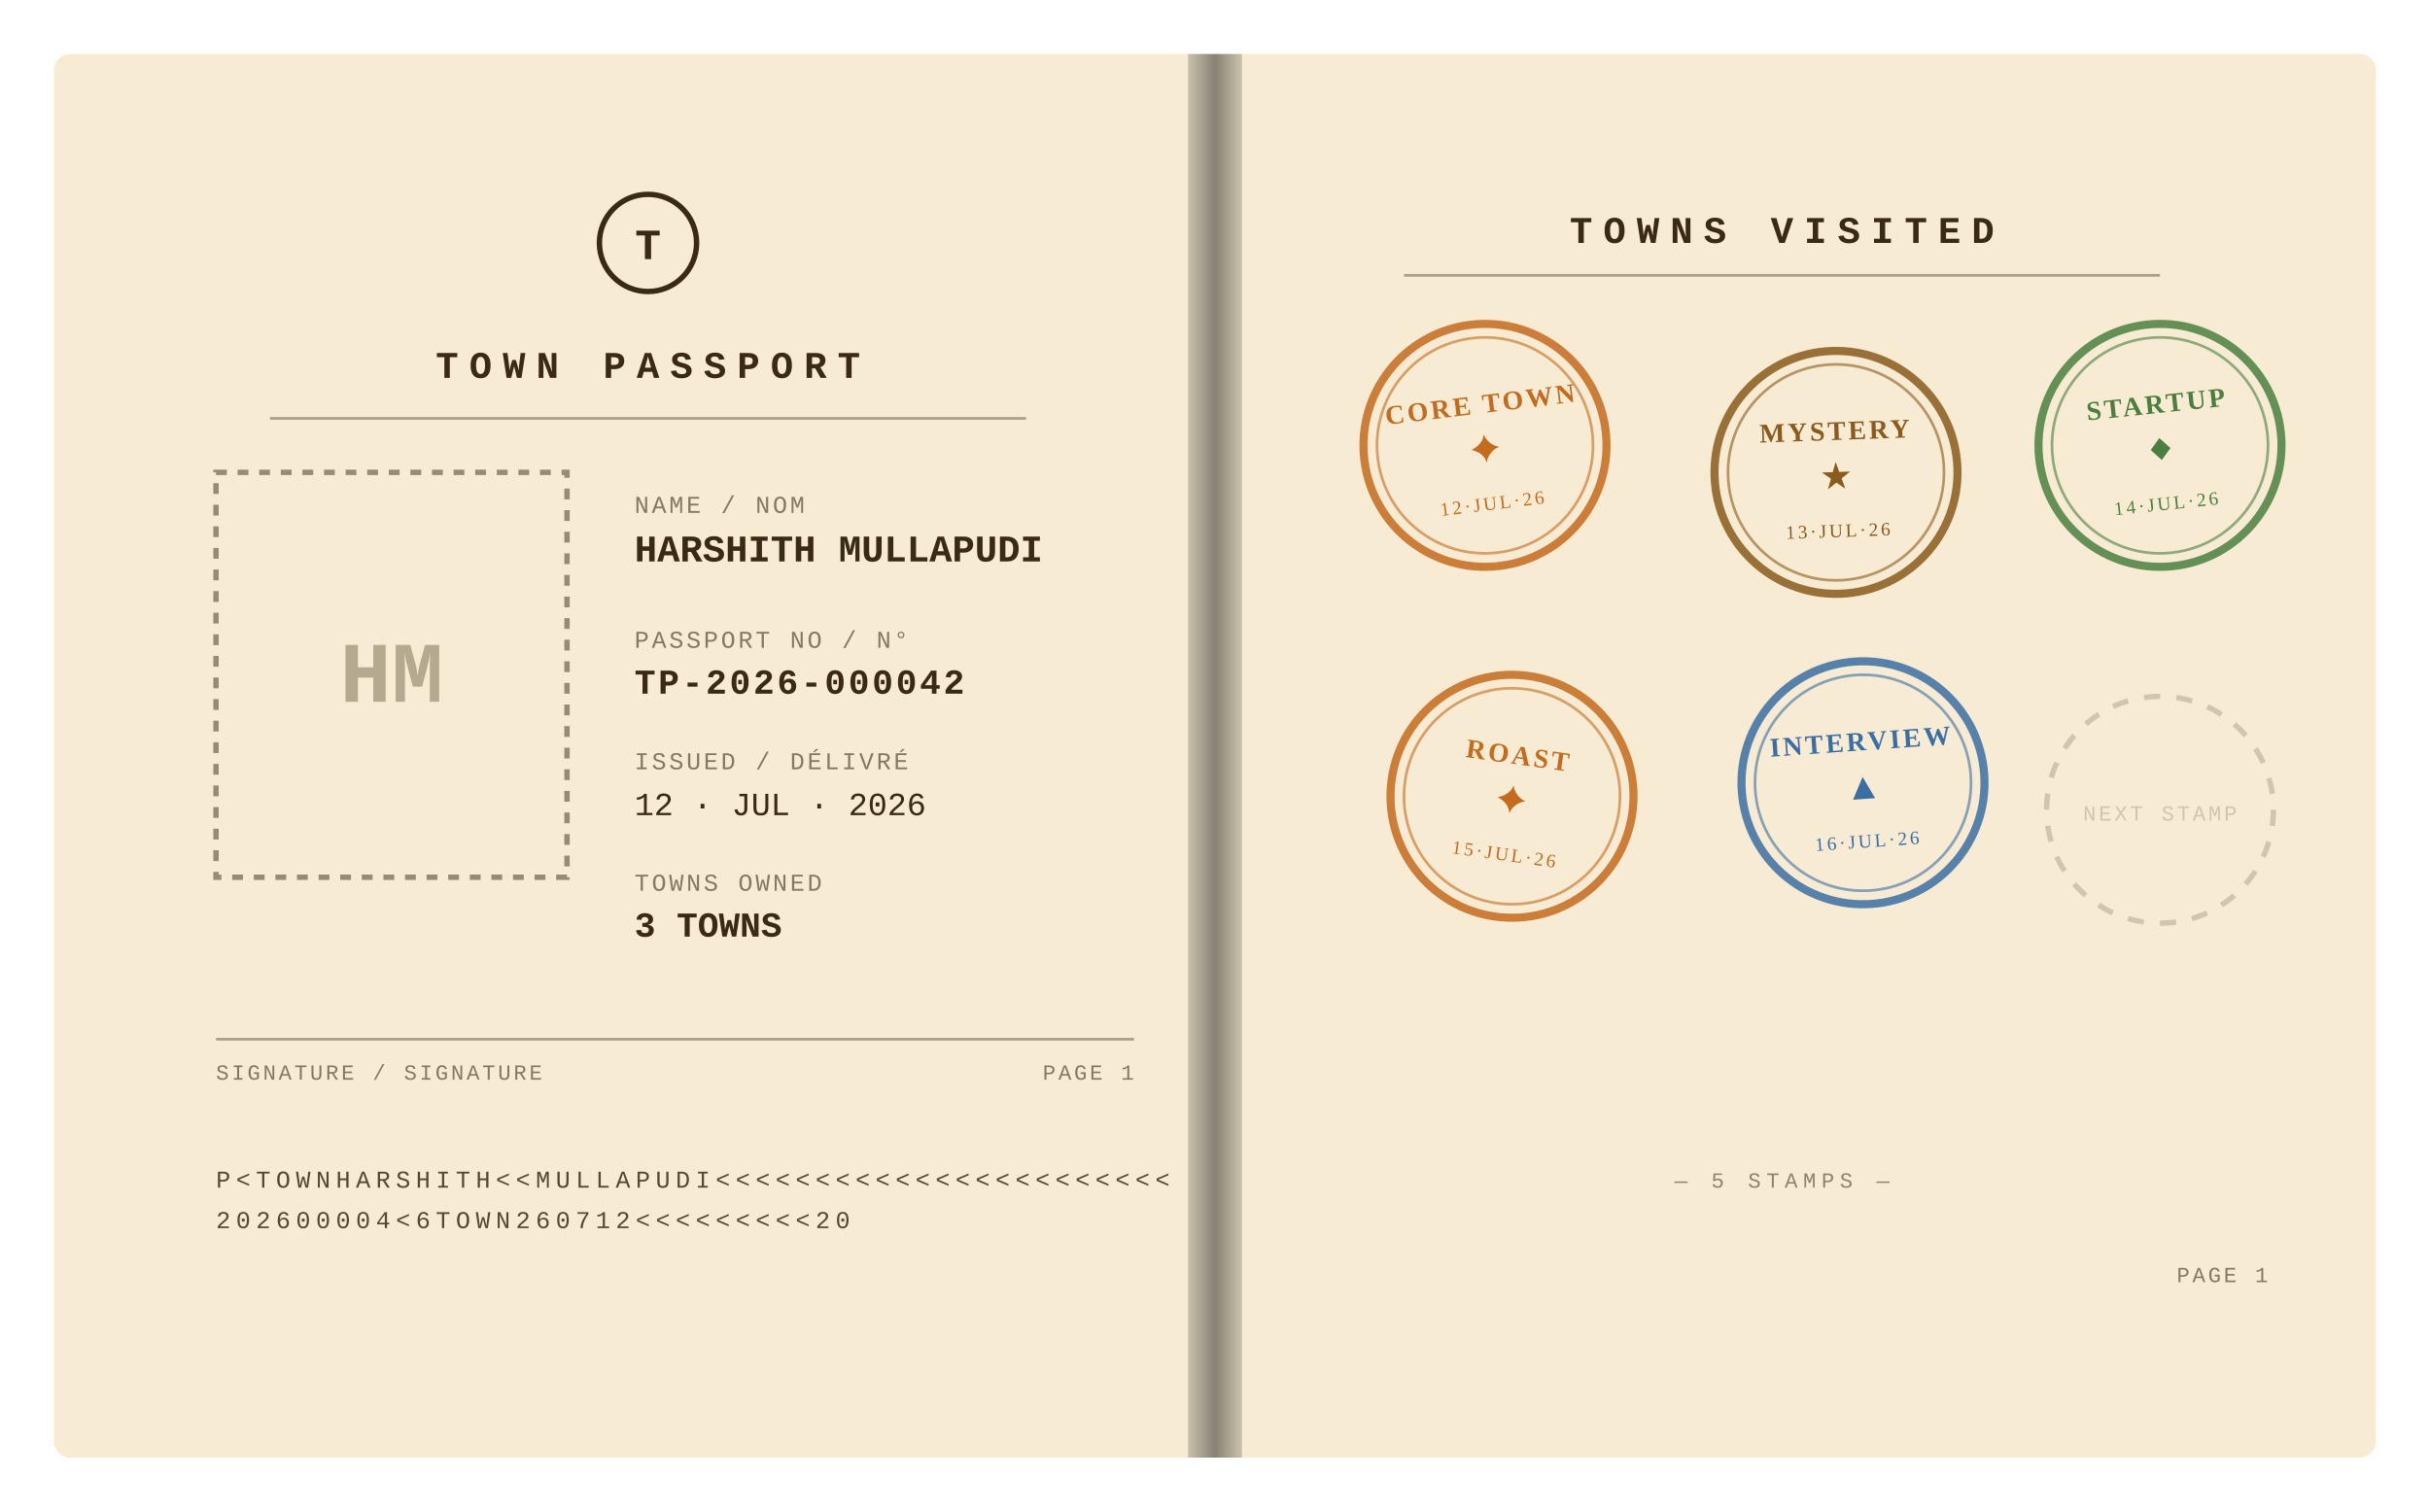
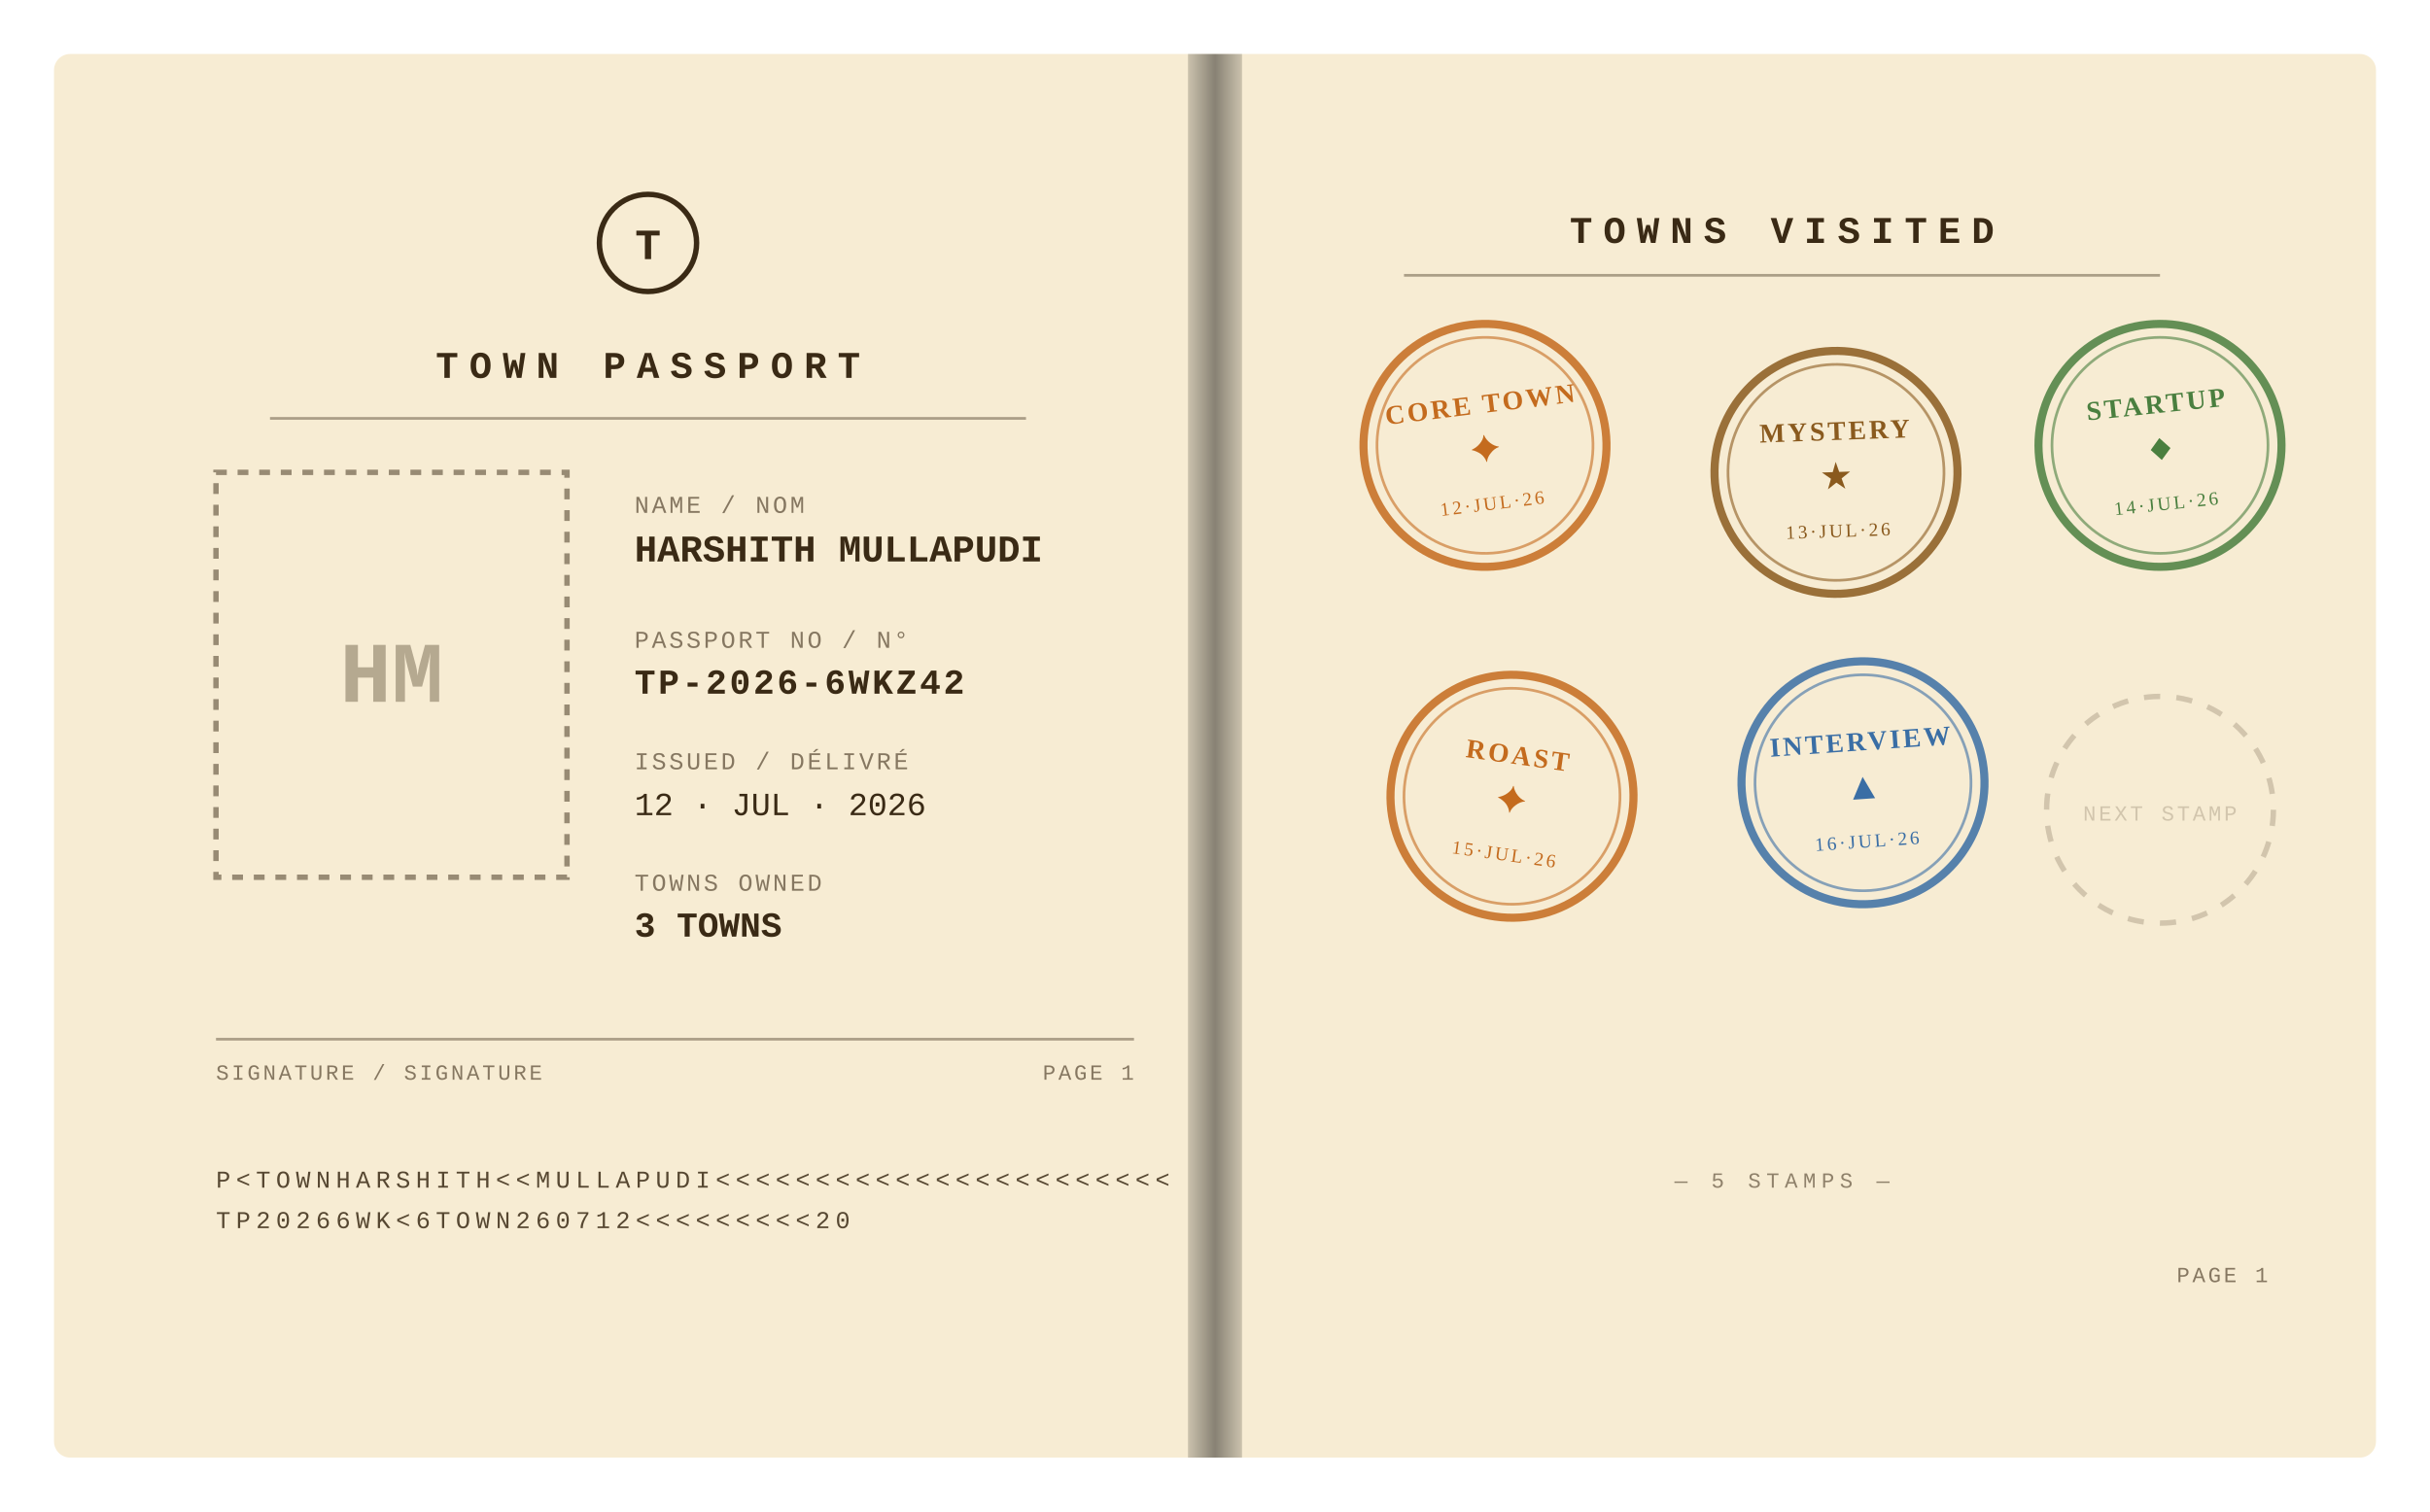
<svg xmlns="http://www.w3.org/2000/svg" viewBox="0 0 900 560">
  <defs>
    <linearGradient id="spine" x1="0" x2="1" y1="0" y2="0">
      <stop offset="0%" stop-color="#000" stop-opacity="0.180" />
      <stop offset="50%" stop-color="#000" stop-opacity="0.45" />
      <stop offset="100%" stop-color="#000" stop-opacity="0.180" />
    </linearGradient>
  </defs>
  <g transform="translate(0, 0)">
    <rect x="20" y="20" width="860" height="520" fill="#f7ecd3" rx="6" />
    <rect x="440" y="20" width="20" height="520" fill="url(#spine)" />
    <g transform="translate(60, 60)" fill="#3a2a15" font-family="'Courier New', Menlo, monospace">
      <circle cx="180" cy="30" r="18" fill="none" stroke="#3a2a15" stroke-width="2" />
      <text x="180" y="36" text-anchor="middle" font-size="16" font-weight="bold">T</text>
      <text x="180" y="80" text-anchor="middle" font-size="14" letter-spacing="4" font-weight="bold">TOWN PASSPORT</text>
      <line x1="40" y1="95" x2="320" y2="95" stroke="#3a2a15" stroke-width="1" opacity="0.4" />
      <rect x="20" y="115" width="130" height="150" fill="none" stroke="#3a2a15" stroke-width="2" stroke-dasharray="4 4" opacity="0.5" />
      <text x="85" y="200" text-anchor="middle" font-size="32" font-weight="bold" opacity="0.35">HM</text>
      <g font-size="9">
        <text x="175" y="130" opacity="0.6" letter-spacing="1">NAME / NOM</text>
        <text x="175" y="148" font-size="14" font-weight="bold">HARSHITH MULLAPUDI</text>
        <text x="175" y="180" opacity="0.6" letter-spacing="1">PASSPORT NO / N°</text>
-         <text x="175" y="197" font-size="13" font-weight="bold" letter-spacing="1">TP-2026-000042</text>
+         <text x="175" y="197" font-size="13" font-weight="bold" letter-spacing="1">TP-2026-6WKZ42</text>
        <text x="175" y="225" opacity="0.6" letter-spacing="1">ISSUED / DÉLIVRÉ</text>
        <text x="175" y="242" font-size="12">12 · JUL · 2026</text>
        <text x="175" y="270" opacity="0.6" letter-spacing="1">TOWNS OWNED</text>
        <text x="175" y="287" font-size="13" font-weight="bold">3 TOWNS</text>
      </g>
      <line x1="20" y1="325" x2="360" y2="325" stroke="#3a2a15" stroke-width="1" opacity="0.4" />
      <text x="20" y="340" font-size="8" opacity="0.6" letter-spacing="1">SIGNATURE / SIGNATURE</text>
      <text x="360" y="340" font-size="8" opacity="0.6" text-anchor="end" letter-spacing="1">PAGE 1</text>
      <g font-size="9" letter-spacing="2" opacity="0.85">
        <text x="20" y="380">P&lt;TOWNHARSHITH&lt;&lt;MULLAPUDI&lt;&lt;&lt;&lt;&lt;&lt;&lt;&lt;&lt;&lt;&lt;&lt;&lt;&lt;&lt;&lt;&lt;&lt;&lt;&lt;&lt;&lt;&lt;</text>
-         <text x="20" y="395">202600004&lt;6TOWN260712&lt;&lt;&lt;&lt;&lt;&lt;&lt;&lt;&lt;20</text>
+         <text x="20" y="395">TP20266WK&lt;6TOWN260712&lt;&lt;&lt;&lt;&lt;&lt;&lt;&lt;&lt;20</text>
      </g>
    </g>
    <text x="660" y="90" text-anchor="middle" fill="#3a2a15" font-family="'Courier New', Menlo, monospace" font-size="14" letter-spacing="4" font-weight="bold">TOWNS VISITED</text>
    <line x1="520" y1="102" x2="800" y2="102" stroke="#3a2a15" stroke-width="1" opacity="0.4" />
    <g transform="translate(550, 165) rotate(-7)">
      <circle cx="0" cy="0" r="45" fill="none" stroke="#c46b1e" stroke-width="3" opacity="0.85" />
      <circle cx="0" cy="0" r="40" fill="none" stroke="#c46b1e" stroke-width="1" opacity="0.6" />
      <text x="0" y="-12" text-anchor="middle" font-size="10" fill="#c46b1e" font-weight="bold" letter-spacing="1">CORE TOWN</text>
      <text x="0" y="6" text-anchor="middle" font-size="14" fill="#c46b1e">✦</text>
      <text x="0" y="24" text-anchor="middle" font-size="7" fill="#c46b1e" letter-spacing="1">12·JUL·26</text>
    </g>
    <g transform="translate(680, 175) rotate(-2)">
      <circle cx="0" cy="0" r="45" fill="none" stroke="#8a5a1e" stroke-width="3" opacity="0.85" />
      <circle cx="0" cy="0" r="40" fill="none" stroke="#8a5a1e" stroke-width="1" opacity="0.6" />
      <text x="0" y="-12" text-anchor="middle" font-size="10" fill="#8a5a1e" font-weight="bold" letter-spacing="1">MYSTERY</text>
      <text x="0" y="6" text-anchor="middle" font-size="14" fill="#8a5a1e">★</text>
      <text x="0" y="24" text-anchor="middle" font-size="7" fill="#8a5a1e" letter-spacing="1">13·JUL·26</text>
    </g>
    <g transform="translate(800, 165) rotate(-6)">
      <circle cx="0" cy="0" r="45" fill="none" stroke="#4a7f3f" stroke-width="3" opacity="0.85" />
      <circle cx="0" cy="0" r="40" fill="none" stroke="#4a7f3f" stroke-width="1" opacity="0.6" />
      <text x="0" y="-12" text-anchor="middle" font-size="10" fill="#4a7f3f" font-weight="bold" letter-spacing="1">STARTUP</text>
      <text x="0" y="6" text-anchor="middle" font-size="14" fill="#4a7f3f">◆</text>
      <text x="0" y="24" text-anchor="middle" font-size="7" fill="#4a7f3f" letter-spacing="1">14·JUL·26</text>
    </g>
    <g transform="translate(560, 295) rotate(8)">
      <circle cx="0" cy="0" r="45" fill="none" stroke="#c46b1e" stroke-width="3" opacity="0.85" />
      <circle cx="0" cy="0" r="40" fill="none" stroke="#c46b1e" stroke-width="1" opacity="0.6" />
      <text x="0" y="-12" text-anchor="middle" font-size="10" fill="#c46b1e" font-weight="bold" letter-spacing="1">ROAST</text>
      <text x="0" y="6" text-anchor="middle" font-size="14" fill="#c46b1e">✦</text>
      <text x="0" y="24" text-anchor="middle" font-size="7" fill="#c46b1e" letter-spacing="1">15·JUL·26</text>
    </g>
    <g transform="translate(690, 290) rotate(-4)">
      <circle cx="0" cy="0" r="45" fill="none" stroke="#3a6ea5" stroke-width="3" opacity="0.85" />
      <circle cx="0" cy="0" r="40" fill="none" stroke="#3a6ea5" stroke-width="1" opacity="0.6" />
      <text x="0" y="-12" text-anchor="middle" font-size="10" fill="#3a6ea5" font-weight="bold" letter-spacing="1">INTERVIEW</text>
      <text x="0" y="6" text-anchor="middle" font-size="14" fill="#3a6ea5">▲</text>
      <text x="0" y="24" text-anchor="middle" font-size="7" fill="#3a6ea5" letter-spacing="1">16·JUL·26</text>
    </g>
    <g transform="translate(800, 300)" opacity="0.2">
      <circle cx="0" cy="0" r="42" fill="none" stroke="#3a2a15" stroke-width="2" stroke-dasharray="6 6" />
      <text x="0" y="4" text-anchor="middle" font-family="'Courier New', Menlo, monospace" font-size="8" fill="#3a2a15" letter-spacing="1">NEXT STAMP</text>
    </g>
    <text x="660" y="440" text-anchor="middle" font-family="'Courier New', Menlo, monospace" font-size="8" fill="#3a2a15" opacity="0.55" letter-spacing="2">— 5 STAMPS —</text>
    <text x="840" y="475" font-family="'Courier New', Menlo, monospace" font-size="8" fill="#3a2a15" opacity="0.6" text-anchor="end" letter-spacing="1">PAGE 1</text>
  </g>
</svg>
